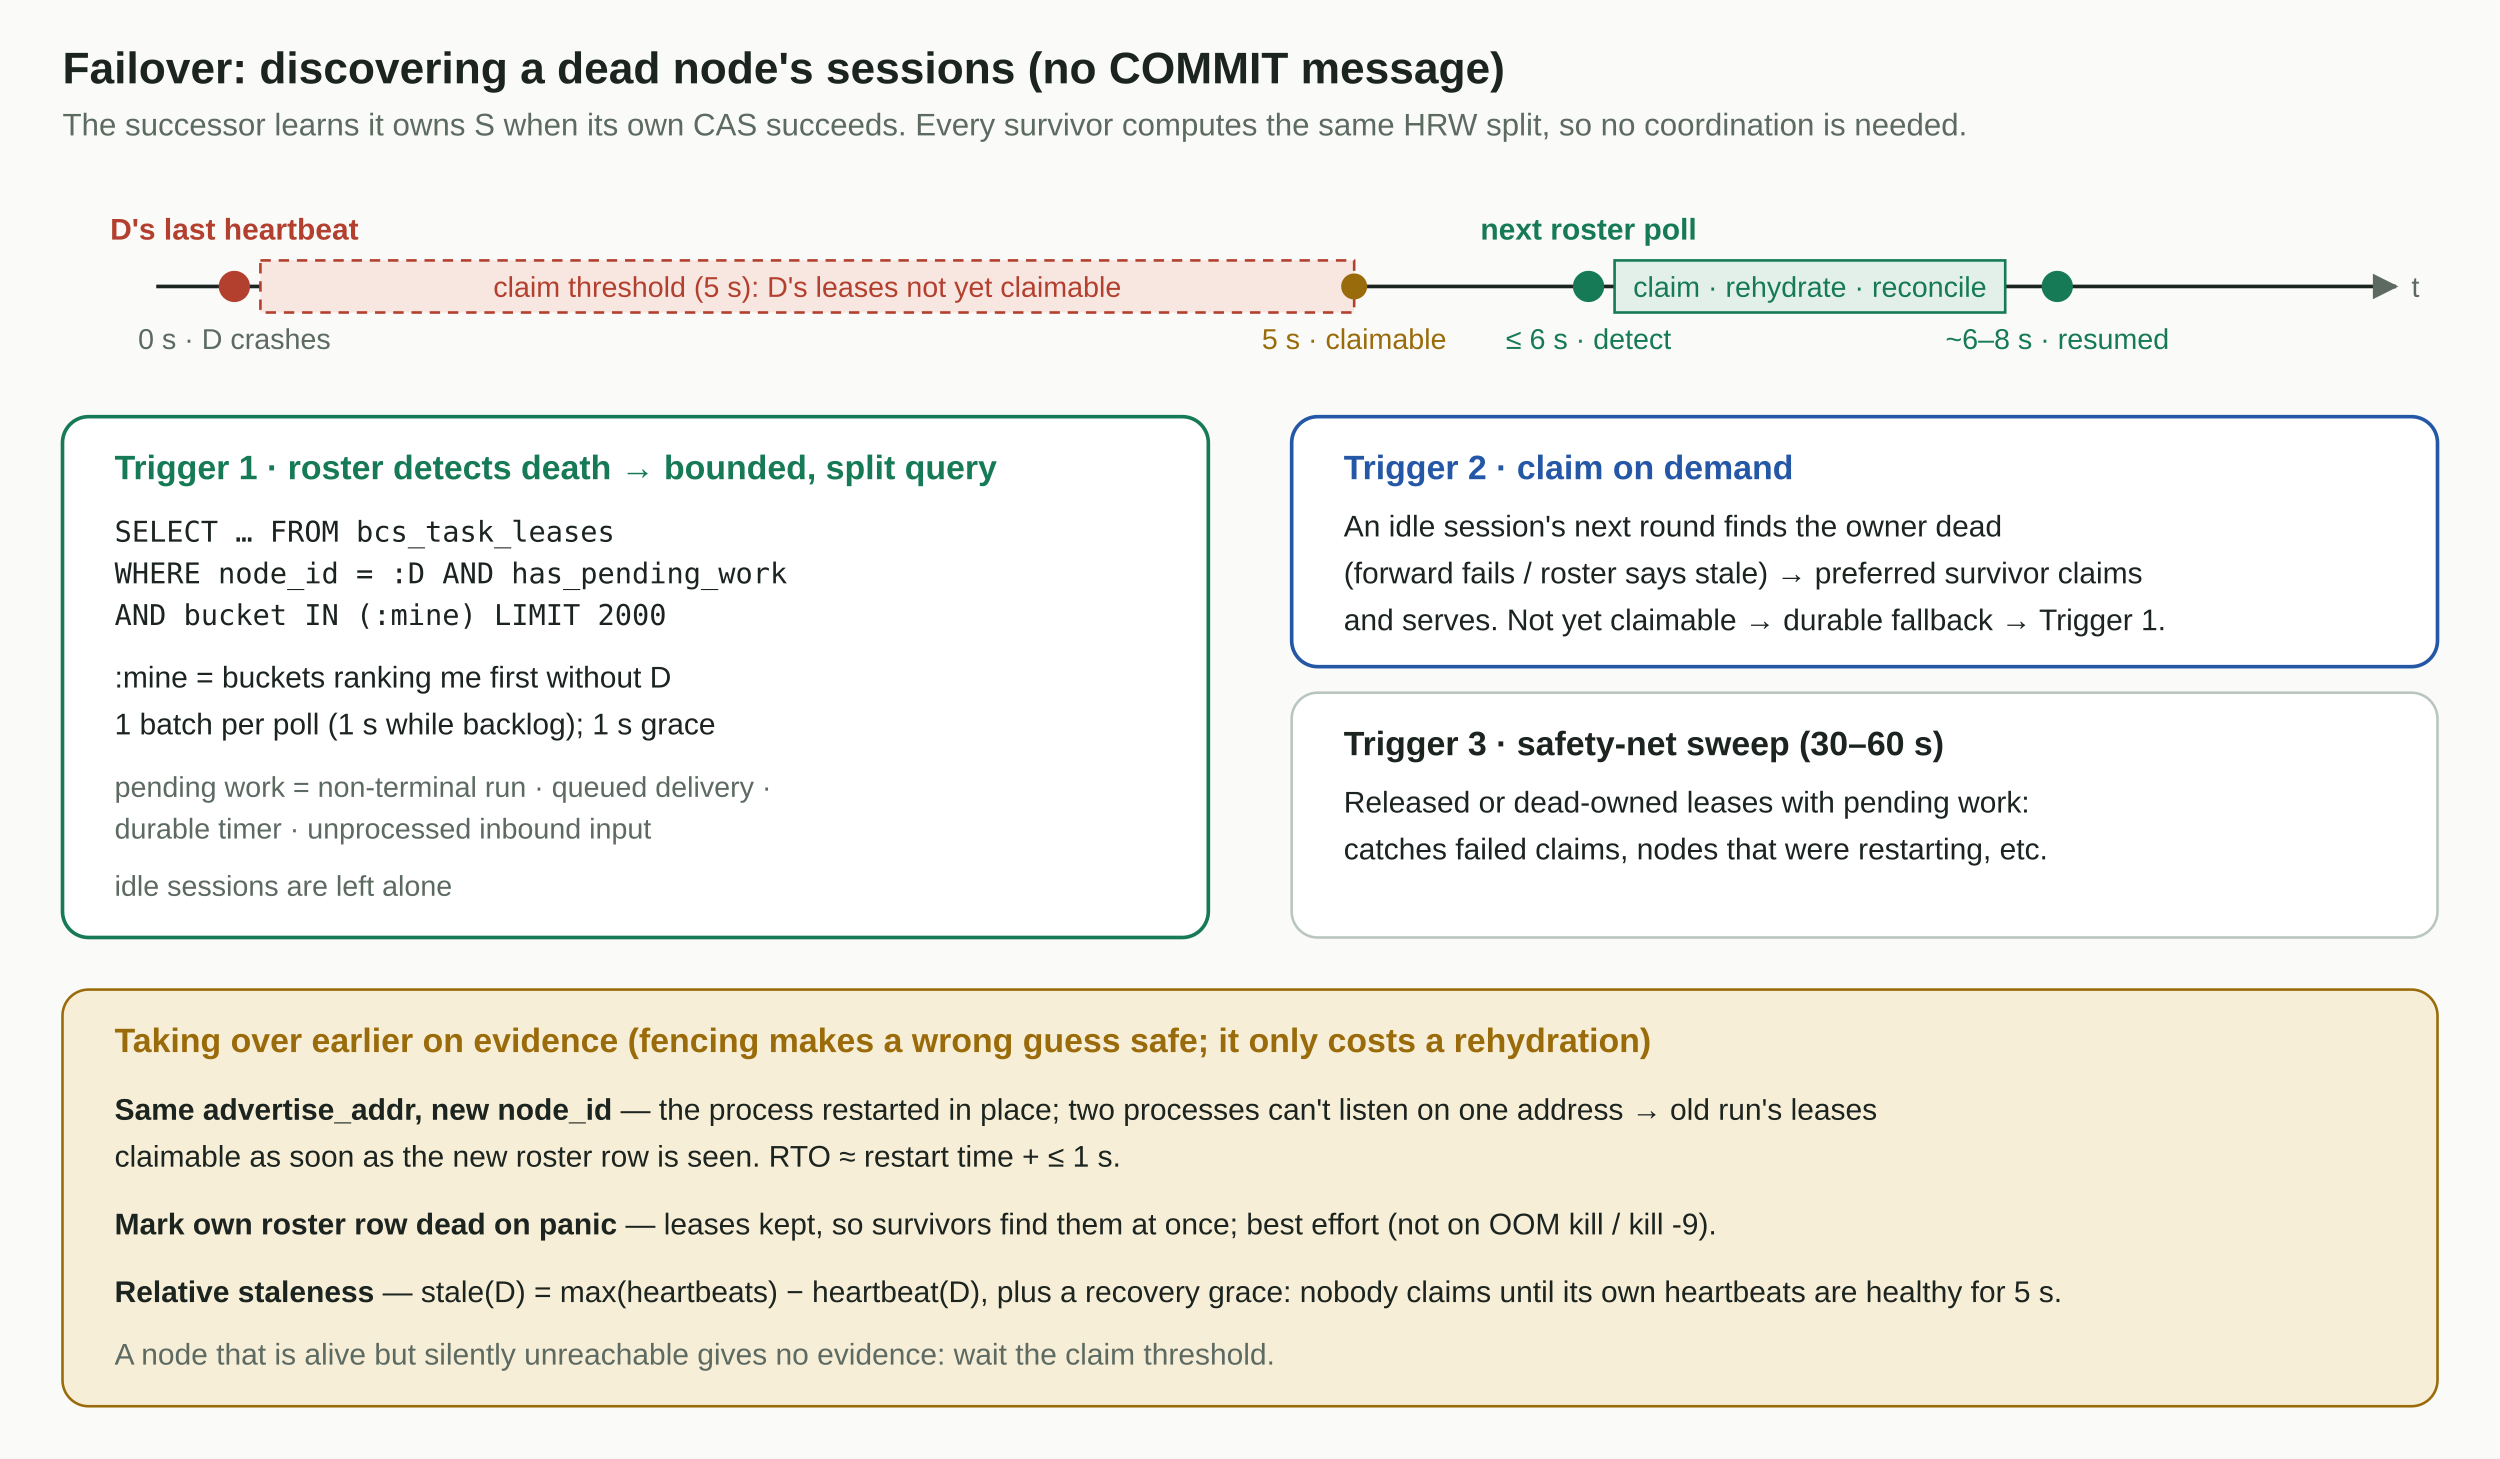
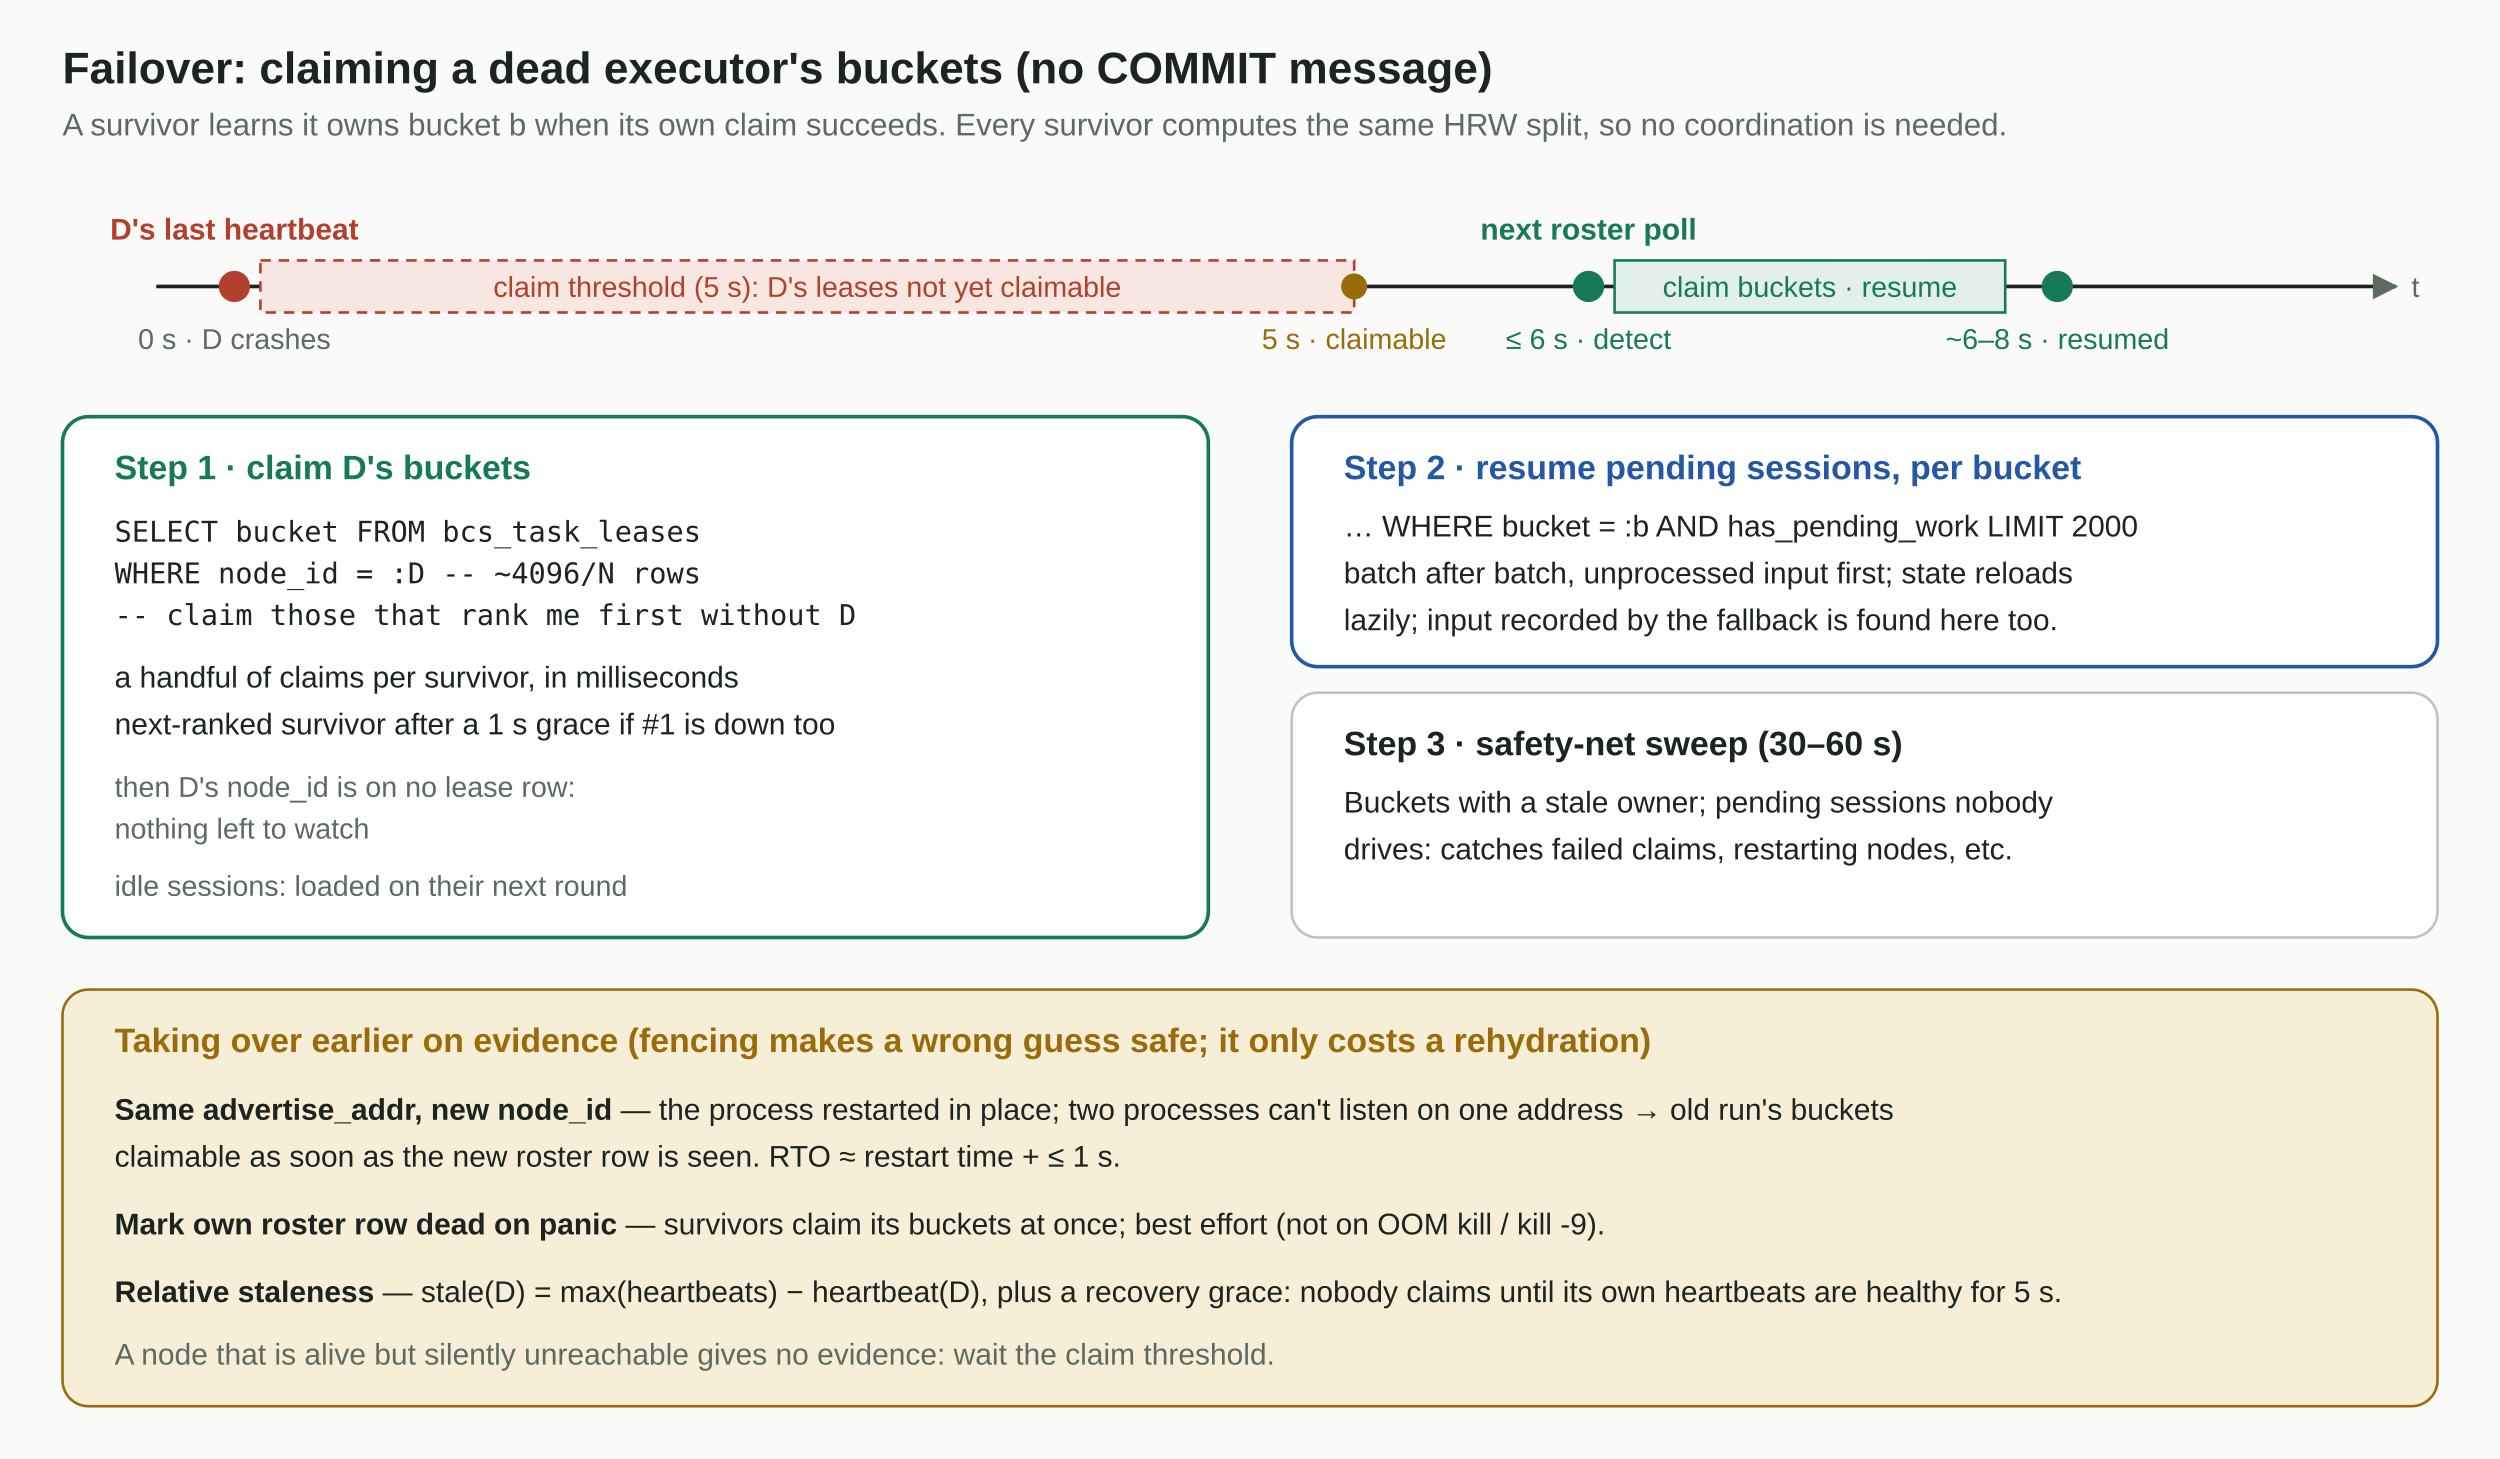
<svg xmlns="http://www.w3.org/2000/svg" viewBox="0 0 960 560" font-family="Arial, Helvetica, sans-serif">
  <defs>
    <marker id="ar" viewBox="0 0 10 10" refX="9" refY="5" markerWidth="7" markerHeight="7" orient="auto-start-reverse">
      <path d="M0 0L10 5L0 10z" fill="#5c6a62" />
    </marker>
  </defs>
  <rect x="0" y="0" width="960" height="560" fill="#fafbf9" />
-   <text x="24" y="32" font-size="17" font-weight="bold" fill="#1c2420">Failover: discovering a dead node's sessions (no COMMIT message)</text>
-   <text x="24" y="52" font-size="12" fill="#5c6a62">The successor learns it owns S when its own CAS succeeds. Every survivor computes the same HRW split, so no coordination is needed.</text>
+   <text x="24" y="32" font-size="17" font-weight="bold" fill="#1c2420">Failover: claiming a dead executor's buckets (no COMMIT message)</text>
+   <text x="24" y="52" font-size="12" fill="#5c6a62">A survivor learns it owns bucket b when its own claim succeeds. Every survivor computes the same HRW split, so no coordination is needed.</text>
  <line x1="60" y1="110" x2="920" y2="110" stroke="#1c2420" stroke-width="1.4" marker-end="url(#ar)" />
  <text x="926" y="114" font-size="11" fill="#5c6a62">t</text>
  <circle cx="90" cy="110" r="6" fill="#b3402e" />
  <text x="90" y="92" font-size="11.5" font-weight="bold" text-anchor="middle" fill="#b3402e">D's last heartbeat</text>
  <text x="90" y="134" font-size="11" text-anchor="middle" fill="#5c6a62">0 s · D crashes</text>
  <rect x="100" y="100" width="420" height="20" fill="#f8e6e1" stroke="#b3402e" stroke-dasharray="4 3" />
  <text x="310" y="114" font-size="11" text-anchor="middle" fill="#b3402e">claim threshold (5 s): D's leases not yet claimable</text>
  <circle cx="520" cy="110" r="5" fill="#9a6b0a" />
  <text x="520" y="134" font-size="11" text-anchor="middle" fill="#9a6b0a">5 s · claimable</text>
  <circle cx="610" cy="110" r="6" fill="#157a55" />
  <text x="610" y="92" font-size="11.5" font-weight="bold" text-anchor="middle" fill="#157a55">next roster poll</text>
  <text x="610" y="134" font-size="11" text-anchor="middle" fill="#157a55">≤ 6 s · detect</text>
  <rect x="620" y="100" width="150" height="20" fill="#e3f0e9" stroke="#157a55" />
-   <text x="695" y="114" font-size="11" text-anchor="middle" fill="#157a55">claim · rehydrate · reconcile</text>
+   <text x="695" y="114" font-size="11" text-anchor="middle" fill="#157a55">claim buckets · resume</text>
  <circle cx="790" cy="110" r="6" fill="#157a55" />
  <text x="790" y="134" font-size="11" text-anchor="middle" fill="#157a55">~6–8 s · resumed</text>
  <rect x="24" y="160" width="440" height="200" rx="10" fill="#ffffff" stroke="#157a55" stroke-width="1.4" />
-   <text x="44" y="184" font-size="13" font-weight="bold" fill="#157a55">Trigger 1 · roster detects death → bounded, split query</text>
-   <text x="44" y="208" font-size="11" font-family="Menlo, Consolas, monospace" fill="#1c2420">SELECT … FROM bcs_task_leases</text>
-   <text x="44" y="224" font-size="11" font-family="Menlo, Consolas, monospace" fill="#1c2420"> WHERE node_id = :D AND has_pending_work</text>
-   <text x="44" y="240" font-size="11" font-family="Menlo, Consolas, monospace" fill="#1c2420">   AND bucket IN (:mine) LIMIT 2000</text>
-   <text x="44" y="264" font-size="11.5" fill="#1c2420">:mine = buckets ranking me first without D</text>
-   <text x="44" y="282" font-size="11.5" fill="#1c2420">1 batch per poll (1 s while backlog); 1 s grace</text>
-   <text x="44" y="306" font-size="11" fill="#5c6a62">pending work = non-terminal run · queued delivery ·</text>
-   <text x="44" y="322" font-size="11" fill="#5c6a62">durable timer · unprocessed inbound input</text>
-   <text x="44" y="344" font-size="11" fill="#5c6a62">idle sessions are left alone</text>
+   <text x="44" y="184" font-size="13" font-weight="bold" fill="#157a55">Step 1 · claim D's buckets</text>
+   <text x="44" y="208" font-size="11" font-family="Menlo, Consolas, monospace" fill="#1c2420">SELECT bucket FROM bcs_task_leases</text>
+   <text x="44" y="224" font-size="11" font-family="Menlo, Consolas, monospace" fill="#1c2420"> WHERE node_id = :D          -- ~4096/N rows</text>
+   <text x="44" y="240" font-size="11" font-family="Menlo, Consolas, monospace" fill="#1c2420">-- claim those that rank me first without D</text>
+   <text x="44" y="264" font-size="11.5" fill="#1c2420">a handful of claims per survivor, in milliseconds</text>
+   <text x="44" y="282" font-size="11.5" fill="#1c2420">next-ranked survivor after a 1 s grace if #1 is down too</text>
+   <text x="44" y="306" font-size="11" fill="#5c6a62">then D's node_id is on no lease row:</text>
+   <text x="44" y="322" font-size="11" fill="#5c6a62">nothing left to watch</text>
+   <text x="44" y="344" font-size="11" fill="#5c6a62">idle sessions: loaded on their next round</text>
  <rect x="496" y="160" width="440" height="96" rx="10" fill="#ffffff" stroke="#2457a6" stroke-width="1.4" />
-   <text x="516" y="184" font-size="13" font-weight="bold" fill="#2457a6">Trigger 2 · claim on demand</text>
-   <text x="516" y="206" font-size="11.5" fill="#1c2420">An idle session's next round finds the owner dead</text>
-   <text x="516" y="224" font-size="11.5" fill="#1c2420">(forward fails / roster says stale) → preferred survivor claims</text>
-   <text x="516" y="242" font-size="11.5" fill="#1c2420">and serves. Not yet claimable → durable fallback → Trigger 1.</text>
+   <text x="516" y="184" font-size="13" font-weight="bold" fill="#2457a6">Step 2 · resume pending sessions, per bucket</text>
+   <text x="516" y="206" font-size="11.5" fill="#1c2420">… WHERE bucket = :b AND has_pending_work LIMIT 2000</text>
+   <text x="516" y="224" font-size="11.5" fill="#1c2420">batch after batch, unprocessed input first; state reloads</text>
+   <text x="516" y="242" font-size="11.5" fill="#1c2420">lazily; input recorded by the fallback is found here too.</text>
  <rect x="496" y="266" width="440" height="94" rx="10" fill="#ffffff" stroke="#b9c6bf" />
-   <text x="516" y="290" font-size="13" font-weight="bold" fill="#1c2420">Trigger 3 · safety-net sweep (30–60 s)</text>
-   <text x="516" y="312" font-size="11.5" fill="#1c2420">Released or dead-owned leases with pending work:</text>
-   <text x="516" y="330" font-size="11.5" fill="#1c2420">catches failed claims, nodes that were restarting, etc.</text>
+   <text x="516" y="290" font-size="13" font-weight="bold" fill="#1c2420">Step 3 · safety-net sweep (30–60 s)</text>
+   <text x="516" y="312" font-size="11.5" fill="#1c2420">Buckets with a stale owner; pending sessions nobody</text>
+   <text x="516" y="330" font-size="11.5" fill="#1c2420">drives: catches failed claims, restarting nodes, etc.</text>
  <rect x="24" y="380" width="912" height="160" rx="10" fill="#f7eed7" stroke="#9a6b0a" />
  <text x="44" y="404" font-size="13" font-weight="bold" fill="#9a6b0a">Taking over earlier on evidence (fencing makes a wrong guess safe; it only costs a rehydration)</text>
  <text x="44" y="430" font-size="11.5" fill="#1c2420">
-     <tspan font-weight="bold">Same advertise_addr, new node_id</tspan> — the process restarted in place; two processes can't listen on one address → old run's leases</text>
+     <tspan font-weight="bold">Same advertise_addr, new node_id</tspan> — the process restarted in place; two processes can't listen on one address → old run's buckets</text>
  <text x="44" y="448" font-size="11.5" fill="#1c2420">claimable as soon as the new roster row is seen. RTO ≈ restart time + ≤ 1 s.</text>
  <text x="44" y="474" font-size="11.5" fill="#1c2420">
-     <tspan font-weight="bold">Mark own roster row dead on panic</tspan> — leases kept, so survivors find them at once; best effort (not on OOM kill / kill -9).</text>
+     <tspan font-weight="bold">Mark own roster row dead on panic</tspan> — survivors claim its buckets at once; best effort (not on OOM kill / kill -9).</text>
  <text x="44" y="500" font-size="11.5" fill="#1c2420">
    <tspan font-weight="bold">Relative staleness</tspan> — stale(D) = max(heartbeats) − heartbeat(D), plus a recovery grace: nobody claims until its own heartbeats are healthy for 5 s.</text>
  <text x="44" y="524" font-size="11.5" fill="#5c6a62">A node that is alive but silently unreachable gives no evidence: wait the claim threshold.</text>
</svg>
